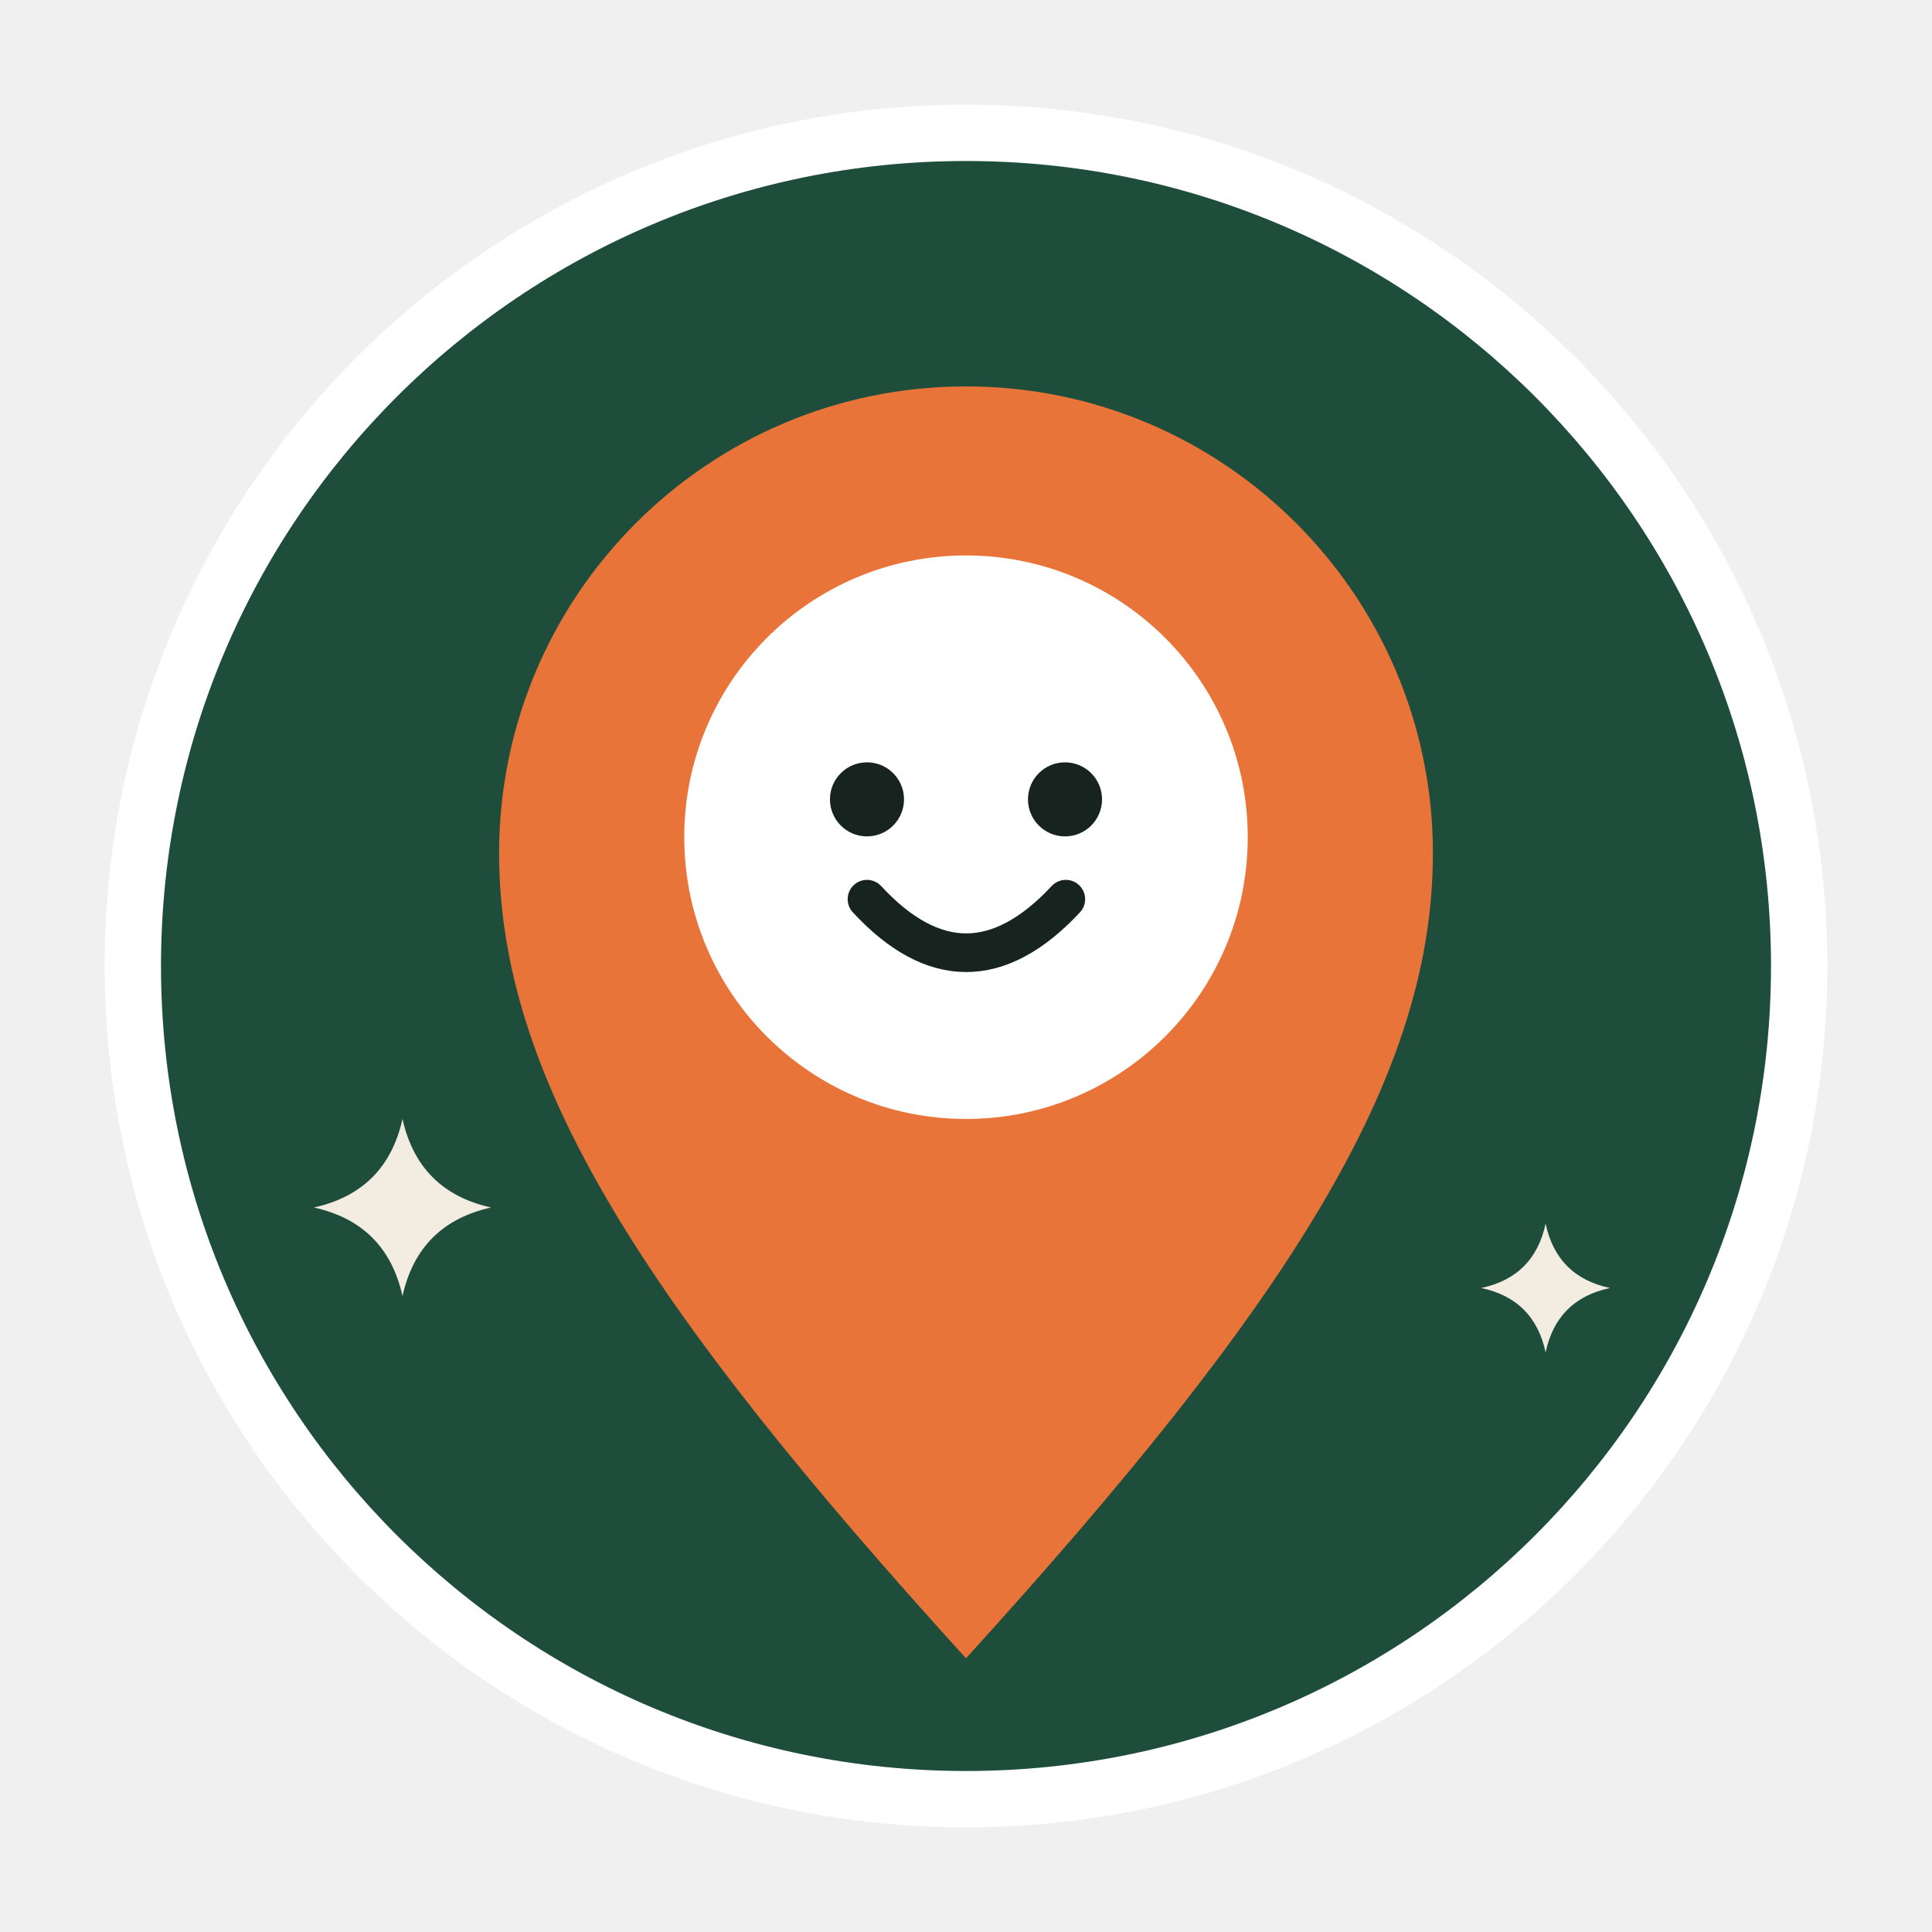
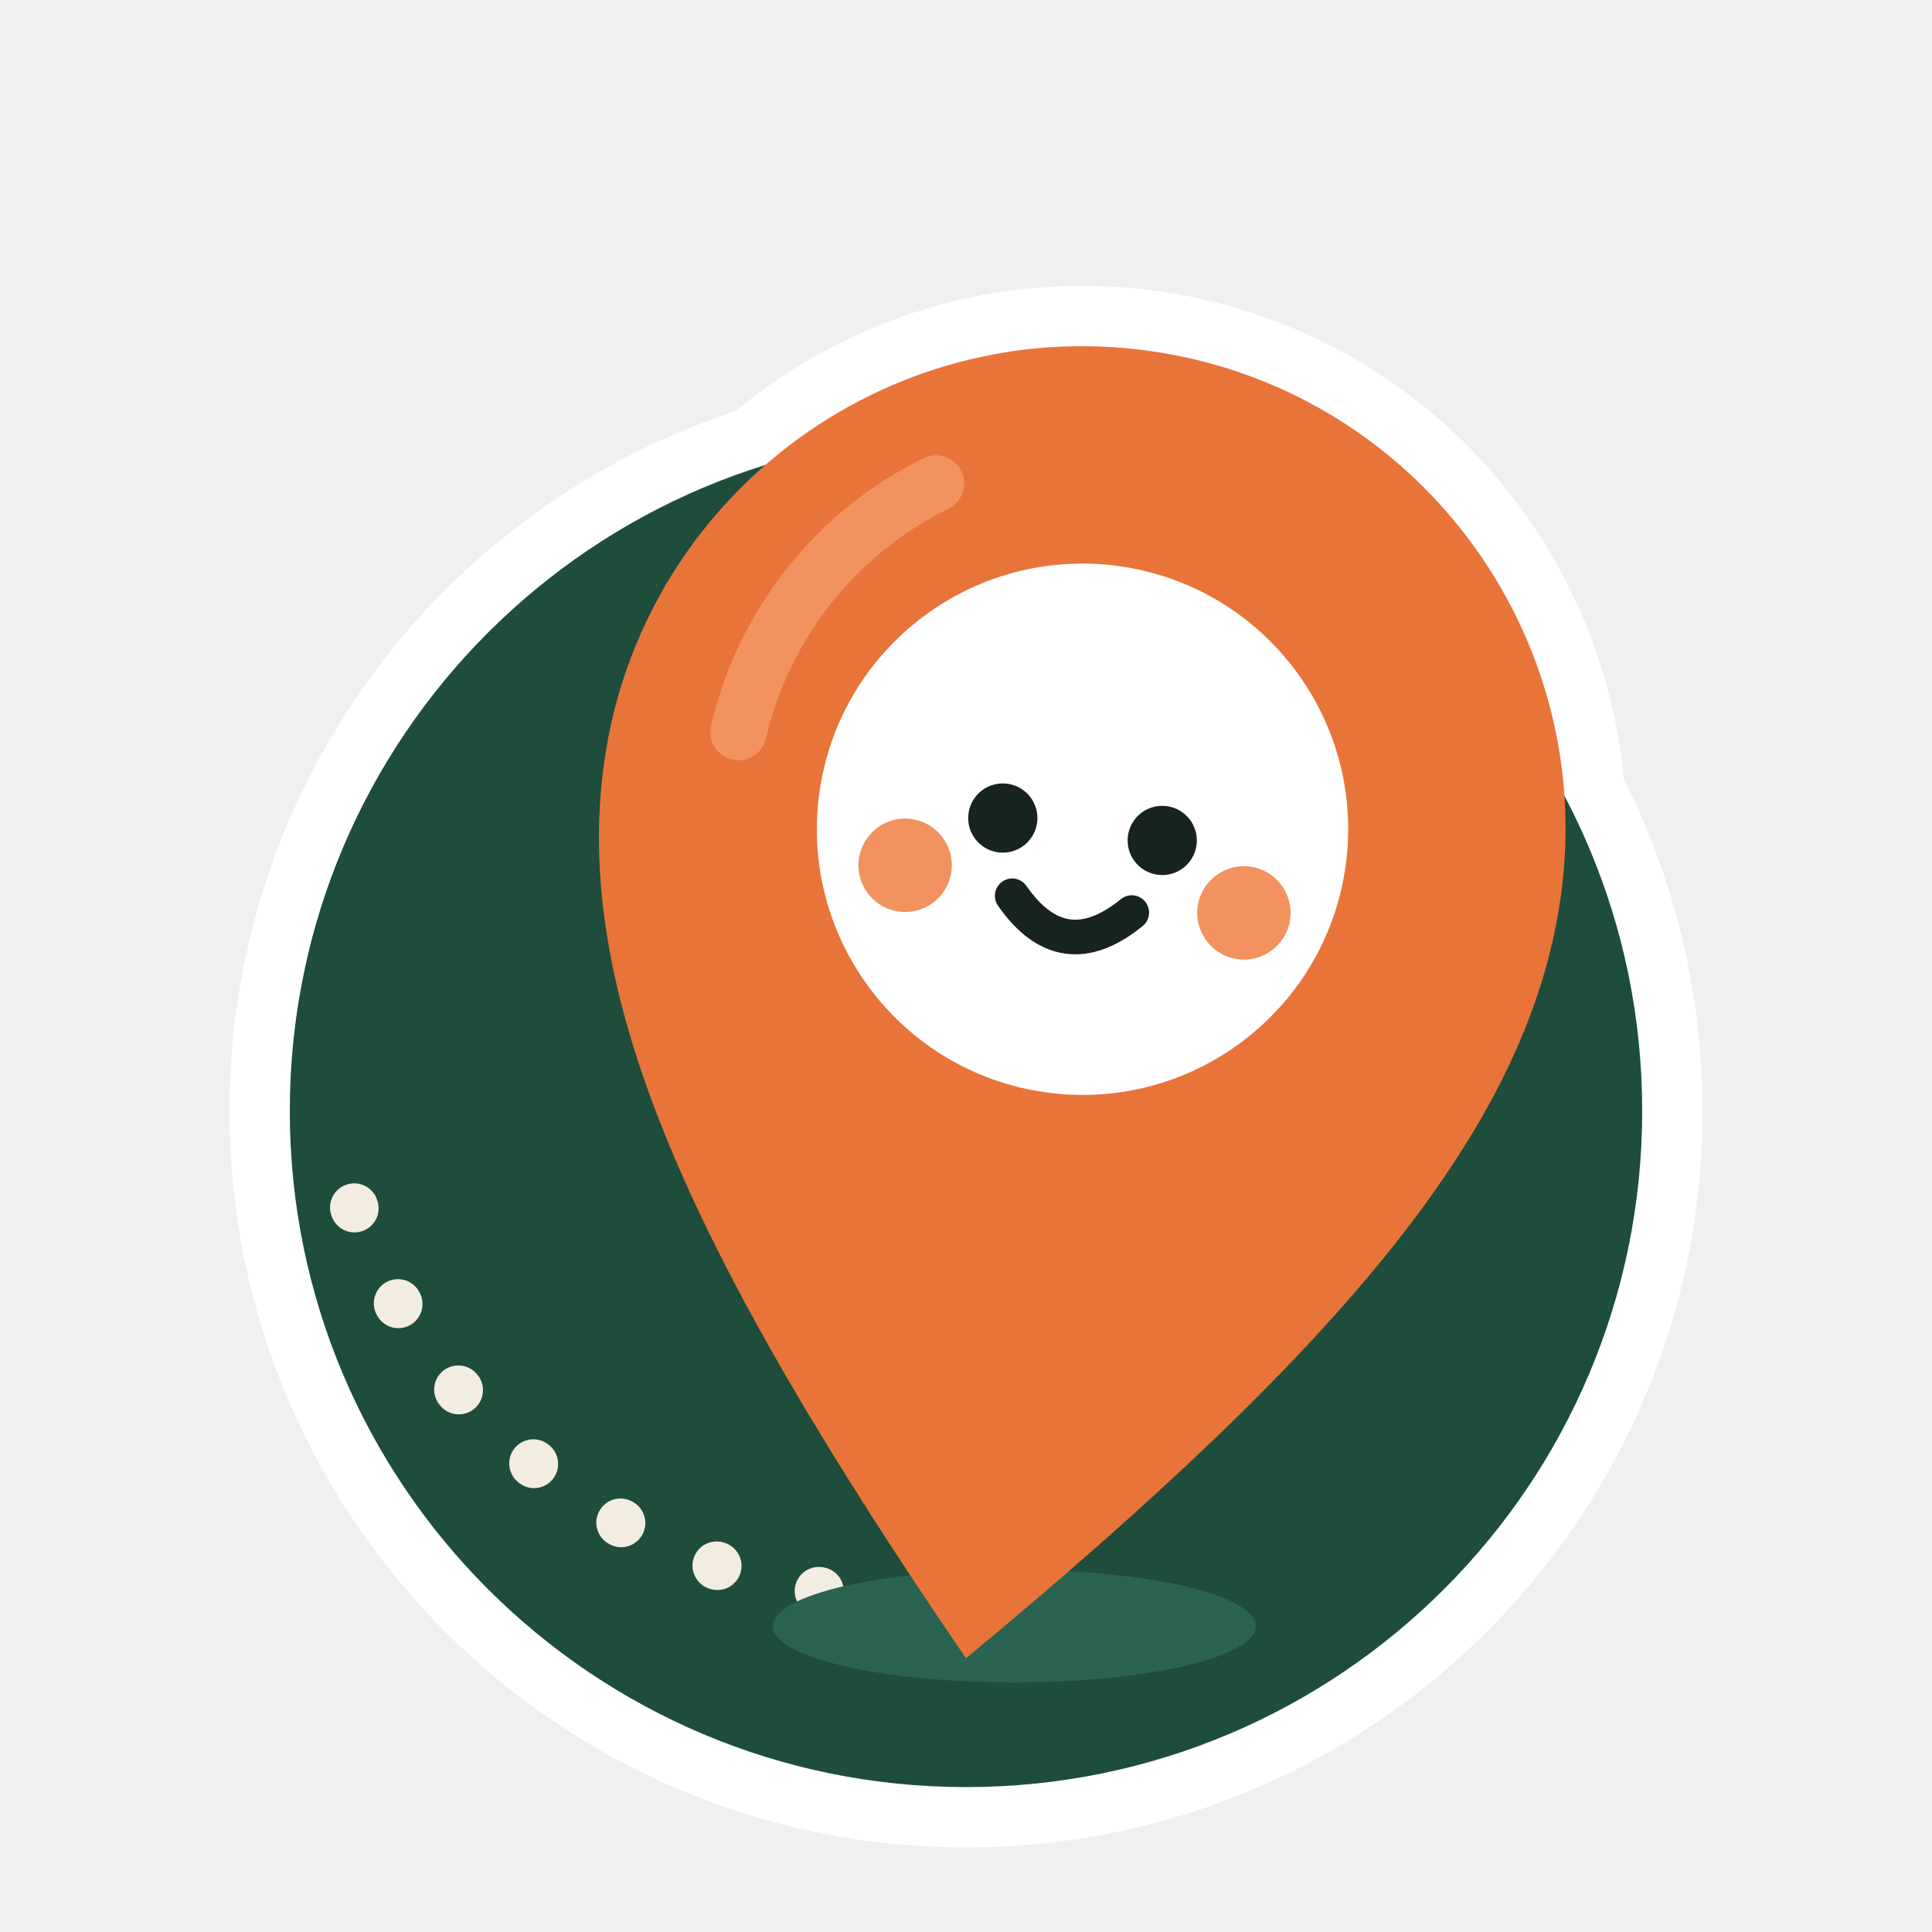
<svg xmlns="http://www.w3.org/2000/svg" viewBox="0 0 240 240">
-   <g>
-     <g fill="#FFFFFF" stroke="#FFFFFF" stroke-width="14" stroke-linejoin="round">
-       <circle cx="120" cy="120" r="100" />
-     </g>
-     <g fill="#1E4D3B">
-       <circle cx="120" cy="120" r="100" />
-     </g>
-     <path d="M120 206c-40-44-58-72-58-100a58 58 0 0 1 116 0c0 28-18 56-58 100z" fill="#E9743A" />
-     <circle cx="120" cy="104" r="35" fill="#FFFFFF" />
-     <circle cx="107.7" cy="99.3" r="4.6" fill="#17231E" />
-     <circle cx="132.3" cy="99.3" r="4.6" fill="#17231E" />
-     <path d="M107.7 111.7q12.3 13.3 24.7 0" fill="none" stroke="#17231E" stroke-width="4.8" stroke-linecap="round" />
-     <path d="M50 139q2 9 11 11q-9 2 -11 11q-2 -9 -11 -11q9 -2 11 -11z" fill="#F3ECE1" />
-     <path d="M192 152q1.4 6.6 8 8q-6.6 1.4 -8 8q-1.4 -6.6 -8 -8q6.6 -1.4 8 -8z" fill="#F3ECE1" />
+   <circle cx="120" cy="138" r="84" fill="#FFFFFF" stroke="#FFFFFF" stroke-width="15" stroke-linejoin="round" stroke-linecap="round" />
+   <g transform="rotate(8 120 206)">
+     <path d="M120 206c-41-45-60-75-60-104a60 60 0 0 1 120 0c0 29-19 59-60 104z" fill="#FFFFFF" stroke="#FFFFFF" stroke-width="15" stroke-linejoin="round" stroke-linecap="round" />
+   </g>
+   <circle cx="120" cy="138" r="84" fill="#1E4D3B" />
+   <path d="M44 150c12 34 46 52 78 48" fill="none" stroke="#F3ECE1" stroke-width="6" stroke-linecap="round" stroke-linejoin="round" stroke-dasharray=".1 13" />
+   <ellipse cx="126" cy="202" rx="30" ry="7" fill="#2A6350" />
+   <g transform="rotate(8 120 206)">
+     <path d="M120 206c-41-45-60-75-60-104a60 60 0 0 1 120 0c0 29-19 59-60 104z" fill="#E9743A" />
+     <path d="M76 96a46 46 0 0 1 20-34" fill="none" stroke="#F2925F" stroke-width="7" stroke-linecap="round" stroke-linejoin="round" />
+     <circle cx="120" cy="102" r="33" fill="#FFFFFF" />
+     <circle cx="98.8" cy="109.5" r="5.8" fill="#F2925F" />
+     <circle cx="141.3" cy="109.5" r="5.8" fill="#F2925F" />
+     <circle cx="110" cy="102" r="4.3" fill="#17231E" />
+     <circle cx="130" cy="102" r="4.3" fill="#17231E" />
+     <path d="M112.5 111.4q7.5 8.1 15 0" fill="none" stroke="#17231E" stroke-width="4.3" stroke-linecap="round" stroke-linejoin="round" />
  </g>
</svg>
